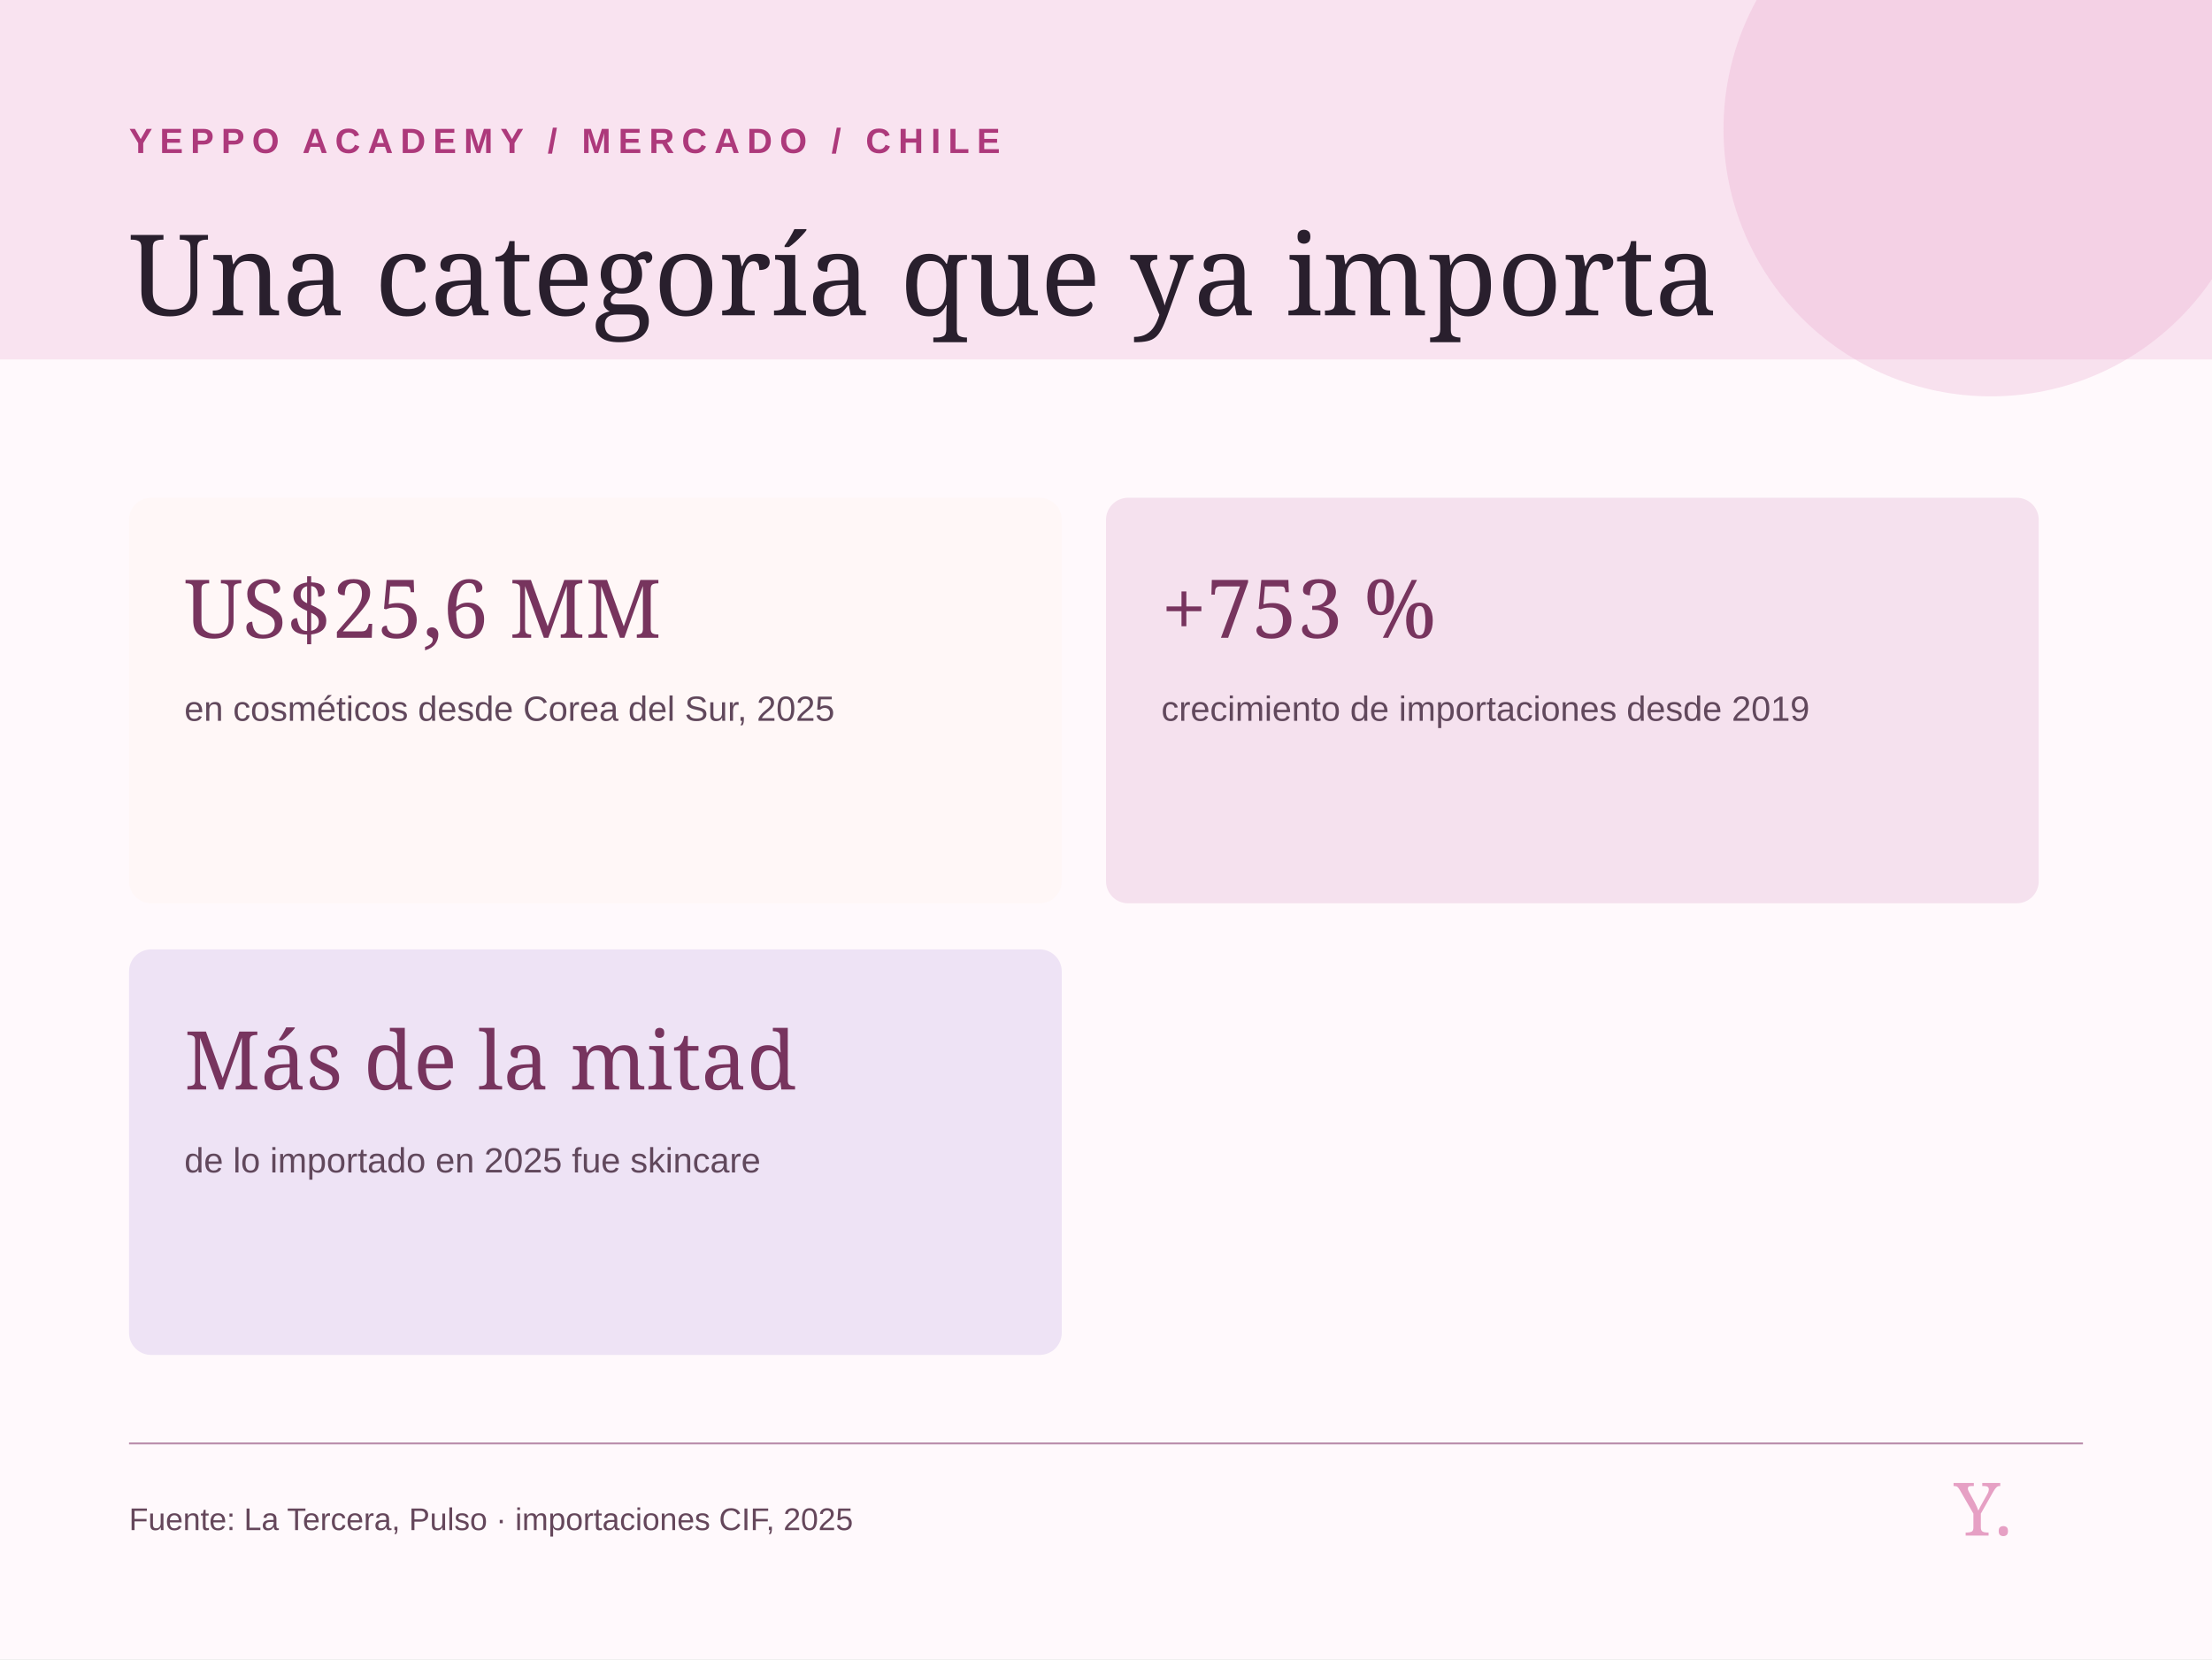
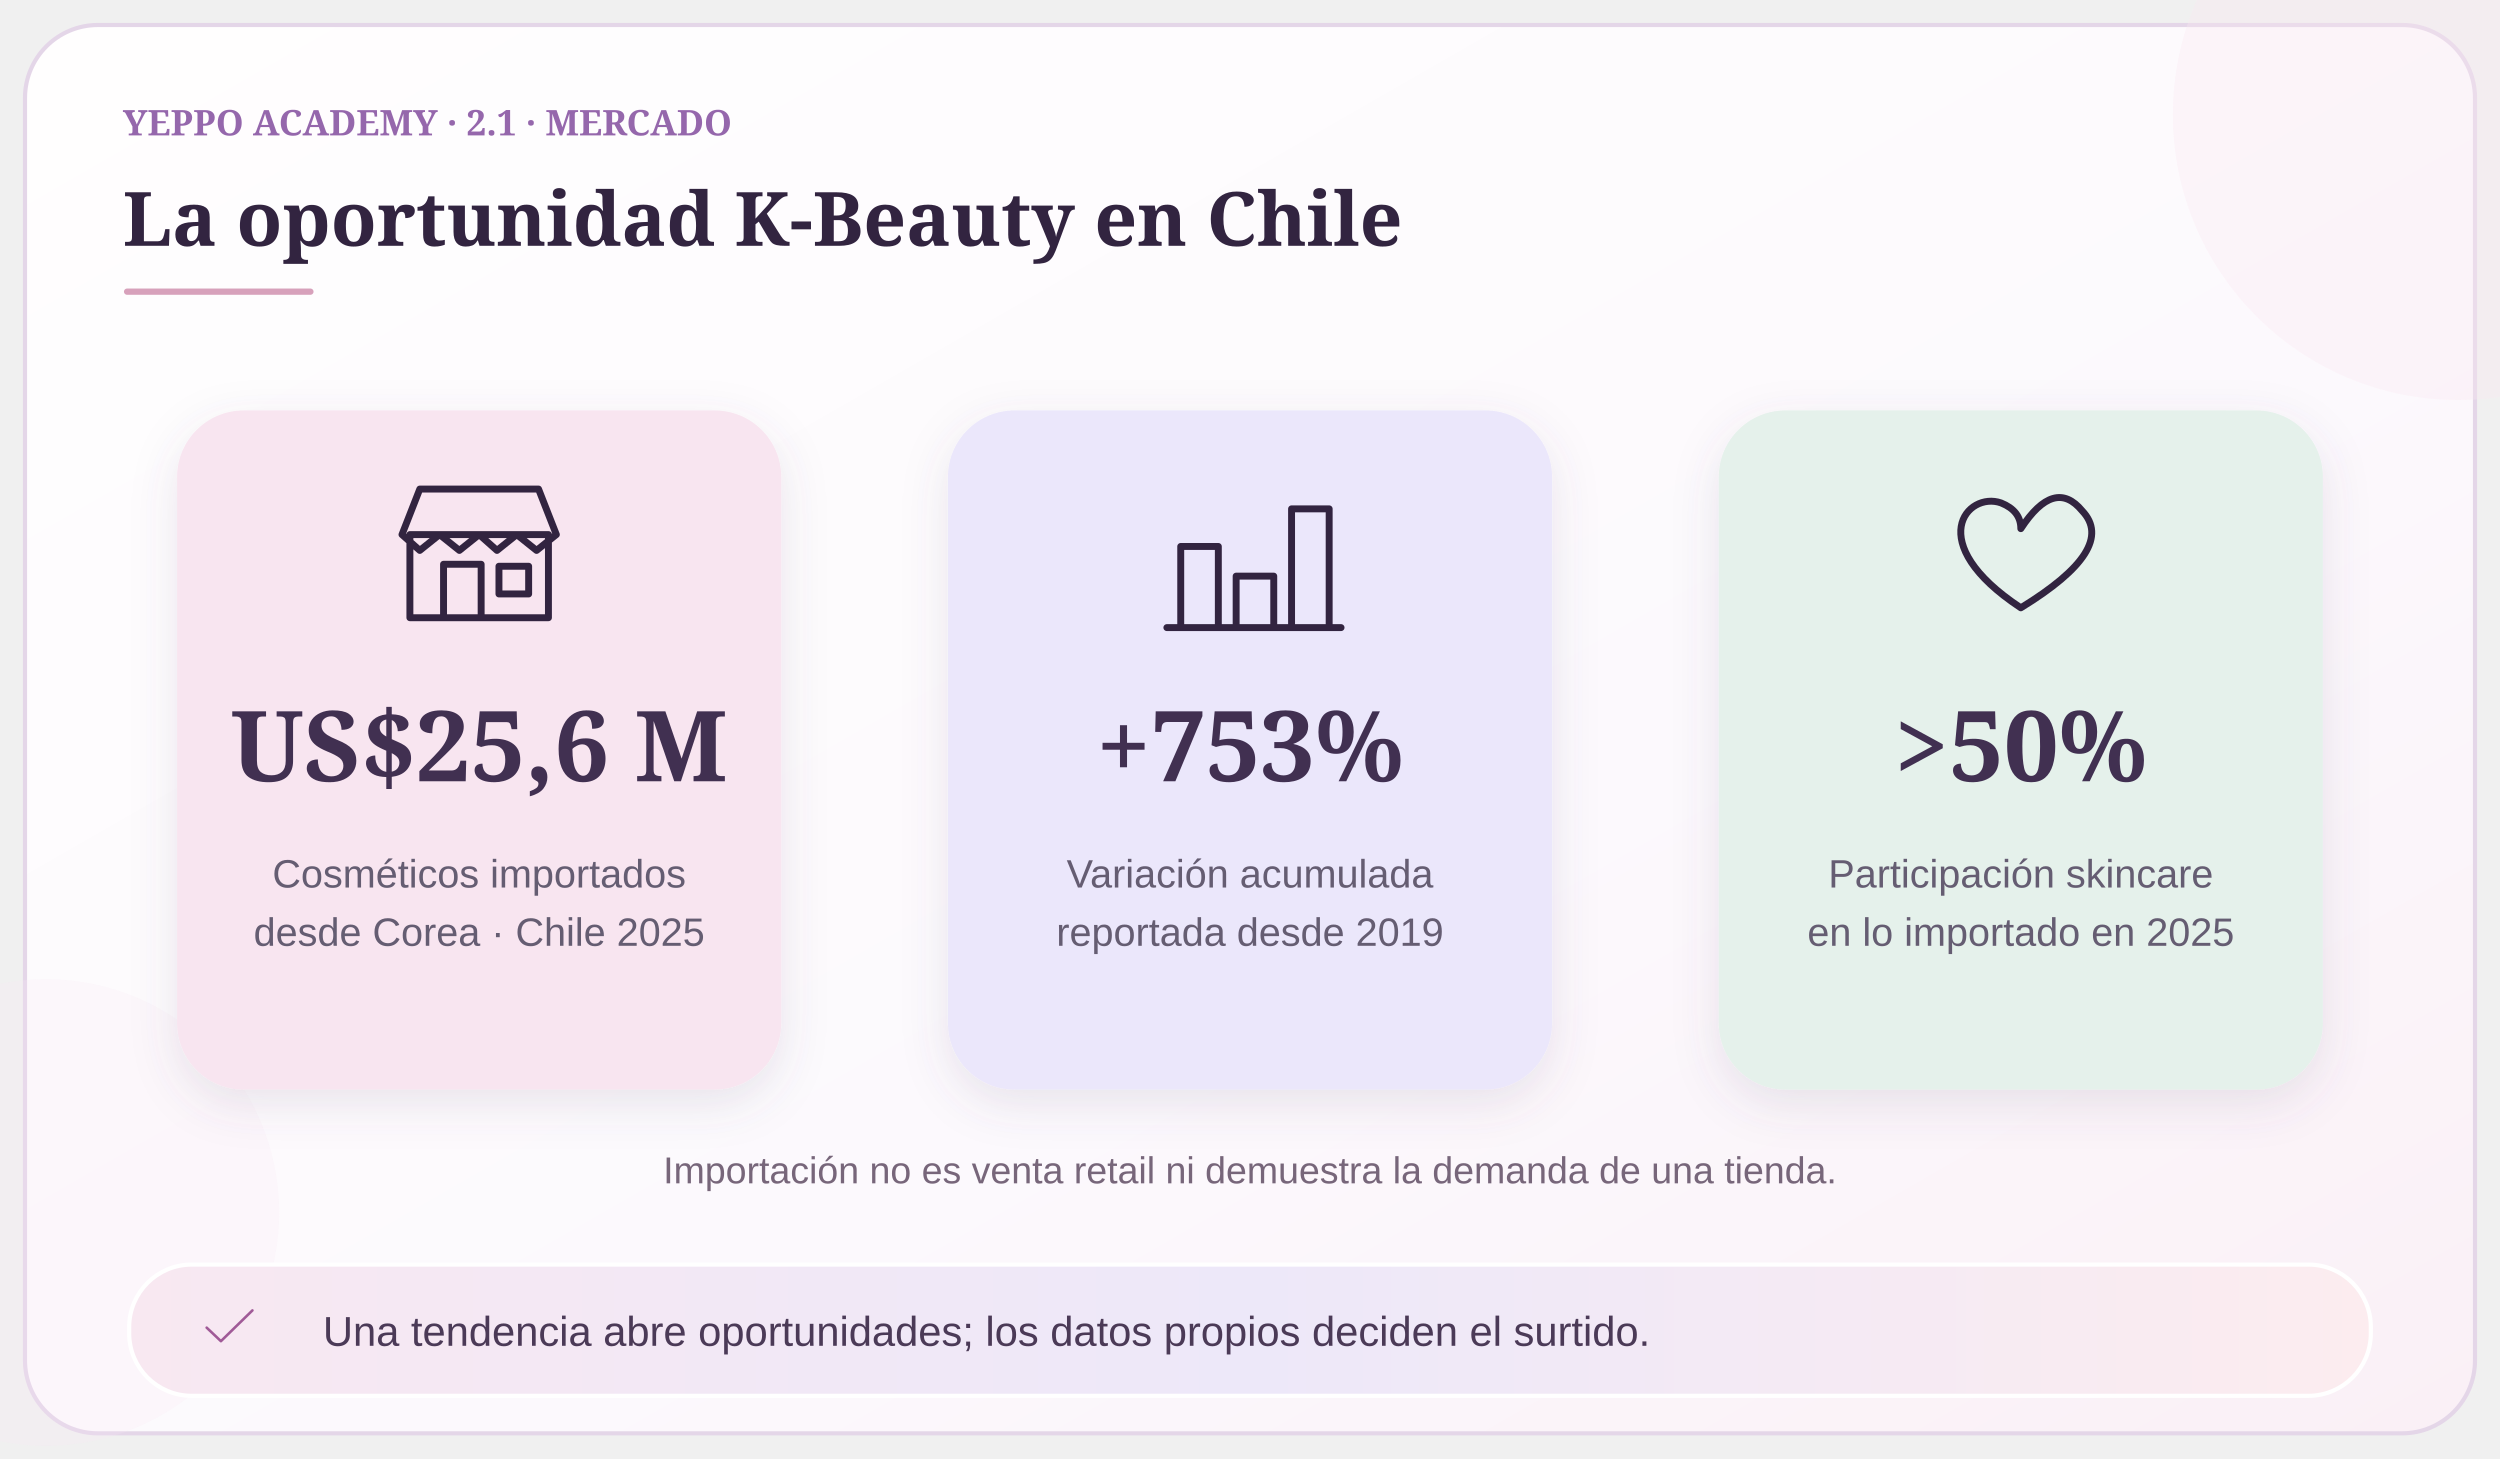
- <svg xmlns="http://www.w3.org/2000/svg" width="1200" height="900" viewBox="0 0 1200 900" role="img" aria-labelledby="title desc">
-   <style>.ey{font:700 19px Arial,sans-serif;letter-spacing:4px;fill:#ad397b}.title{font:normal 61px Georgia,serif;fill:#291f2d}.head{font:normal 44px Georgia,serif;fill:#77345e}.body{font:19px Arial,sans-serif;fill:#61485c}.foot{font:17px Arial,sans-serif;fill:#65475b}</style>
-   <rect width="1200" height="900" fill="#fff9fc" />
-   <path d="M0 0 H1200 V195 H0Z" fill="#f9e3f0" />
-   <circle cx="1080" cy="70" r="145" fill="#e7a1c8" opacity=".28" />
-   <text x="70" y="83" class="ey">YEPPO ACADEMY  /  MERCADO / CHILE</text>
-   <text x="70" y="171" class="title">Una categoría que ya importa</text>
-   <rect x="70" y="270" width="506" height="220" rx="12" fill="#fff7f7" />
-   <text x="100" y="346" class="head">US$25,6 MM</text>
-   <text x="100" y="391" class="body">en cosméticos desde Corea del Sur, 2025</text>
-   <rect x="600" y="270" width="506" height="220" rx="12" fill="#f5e1ee" />
-   <text x="630" y="346" class="head">+753 %</text>
-   <text x="630" y="391" class="body">crecimiento de importaciones desde 2019</text>
-   <rect x="70" y="515" width="506" height="220" rx="12" fill="#eee3f5" />
-   <text x="100" y="591" class="head">Más de la mitad</text>
-   <text x="100" y="636" class="body">de lo importado en 2025 fue skincare</text>
-   <path d="M70 783 H1130" stroke="#b88aa9" />
-   <text x="70" y="830" class="foot">Fuente: La Tercera, Pulso · importaciones CIF, 2025</text>
-   <text x="1060" y="833" fill="#e6a0c4" font-family="Georgia" font-size="40">Y.</text>
+ <svg xmlns="http://www.w3.org/2000/svg" width="1200" height="700" viewBox="0 0 1200 700" role="img" aria-labelledby="t d">
+   <defs>
+     <linearGradient id="bg" x1="0" x2="1" y1="0" y2="1">
+       <stop stop-color="#fffefe" />
+       <stop offset=".60" stop-color="#fcf9fd" />
+       <stop offset="1" stop-color="#faf0f6" />
+     </linearGradient>
+     <linearGradient id="skin" x1="0" x2="0" y1="0" y2="1">
+       <stop stop-color="#fad6c8" />
+       <stop offset="1" stop-color="#edb0c0" />
+     </linearGradient>
+     <linearGradient id="foot" x1="0" x2="1">
+       <stop stop-color="#f8e8f1" />
+       <stop offset=".5" stop-color="#ede8f9" />
+       <stop offset="1" stop-color="#fcecef" />
+     </linearGradient>
+     <filter id="shadow" x="-20%" y="-30%" width="150%" height="180%">
+       <feDropShadow dx="0" dy="7" stdDeviation="11" flood-color="#695a78" flood-opacity=".13" />
+     </filter>
+   </defs>
+   <rect x="12" y="12" width="1176" height="676" rx="35" fill="url(#bg)" stroke="#e4d6e8" stroke-width="2" />
+   <circle cx="1180" cy="55" r="137" fill="#fae6f0" opacity=".33" />
+   <circle cx="22" cy="582" r="112" fill="#f8e4f3" opacity=".2" />
+   <text x="59" y="65" font-family="Georgia,serif" font-size="17" font-weight="700" fill="#9567ac" text-anchor="start">YEPPO ACADEMY · 2.1 · MERCADO</text>
+   <text x="59" y="118" font-family="Georgia,serif" font-size="36" font-weight="700" fill="#322440" text-anchor="start">La oportunidad K-Beauty en Chile</text>
+   <path d="M61 140h88" stroke="#d7a1bb" stroke-width="3" stroke-linecap="round" />
+   <rect x="85" y="197" width="290" height="326" rx="32" fill="#f8e5f0" filter="url(#shadow)" />
+   <g transform="translate(230 268) scale(0.95)" stroke="#322440" stroke-width="3.5" stroke-linejoin="round" stroke-linecap="round" fill="none">
+     <path d="M-35 30v-42h70v42ZM-39-12l9-23h60l9 23-10 8-10-8-10 8-9-8-10 8-10-8-10 8-9-8ZM-18 30V3h19v27M10 4h15v14H10Z" />
+   </g>
+   <text x="230" y="375" font-family="Georgia,serif" font-size="47" font-weight="700" fill="#413051" text-anchor="middle">US$25,6 M</text>
+   <text x="230" y="426" font-family="Arial,sans-serif" font-size="19" font-weight="400" fill="#655d72" text-anchor="middle">Cosméticos importados</text>
+   <text x="230" y="454" font-family="Arial,sans-serif" font-size="19" font-weight="400" fill="#655d72" text-anchor="middle">desde Corea · Chile 2025</text>
+   <rect x="455" y="197" width="290" height="326" rx="32" fill="#ebe7fb" filter="url(#shadow)" />
+   <g transform="translate(600 268) scale(0.95)" stroke="#322440" stroke-width="3.5" stroke-linejoin="round" stroke-linecap="round" fill="none">
+     <path d="M-35 34V-6h19v40M-7 34v-25h19v25M21 34v-59h19v59M-42 35h88" />
+   </g>
+   <text x="600" y="375" font-family="Georgia,serif" font-size="47" font-weight="700" fill="#413051" text-anchor="middle">+753%</text>
+   <text x="600" y="426" font-family="Arial,sans-serif" font-size="19" font-weight="400" fill="#655d72" text-anchor="middle">Variación acumulada</text>
+   <text x="600" y="454" font-family="Arial,sans-serif" font-size="19" font-weight="400" fill="#655d72" text-anchor="middle">reportada desde 2019</text>
+   <rect x="825" y="197" width="290" height="326" rx="32" fill="#e5f1eb" filter="url(#shadow)" />
+   <g transform="translate(970 268) scale(0.95)" stroke="#322440" stroke-width="3.5" stroke-linejoin="round" stroke-linecap="round" fill="none">
+     <path d="M0 25C-50-8-27-34-10-28Q0-24 0-15q17-26 31-9Q49-5 0 25Z" />
+   </g>
+   <text x="970" y="375" font-family="Georgia,serif" font-size="47" font-weight="700" fill="#413051" text-anchor="middle">&gt;50%</text>
+   <text x="970" y="426" font-family="Arial,sans-serif" font-size="19" font-weight="400" fill="#655d72" text-anchor="middle">Participación skincare</text>
+   <text x="970" y="454" font-family="Arial,sans-serif" font-size="19" font-weight="400" fill="#655d72" text-anchor="middle">en lo importado en 2025</text>
+   <text x="600" y="568" font-family="Arial,sans-serif" font-size="18" font-weight="400" fill="#77667a" text-anchor="middle">Importación no es venta retail ni demuestra la demanda de una tienda.</text>
+   <rect x="62" y="607" width="1076" height="63" rx="30" fill="url(#foot)" stroke="#fff" stroke-width="2" />
+   <g transform="translate(110 638) scale(0.36)" stroke="#a05a97" stroke-width="3.5" stroke-linejoin="round" stroke-linecap="round" fill="none">
+     <path d="M-30-2l19 18L31-25" />
+   </g>
+   <text x="155" y="646" font-family="Arial,sans-serif" font-size="20" font-weight="400" fill="#4b3a57" text-anchor="start">Una tendencia abre oportunidades; los datos propios deciden el surtido.</text>
</svg>
